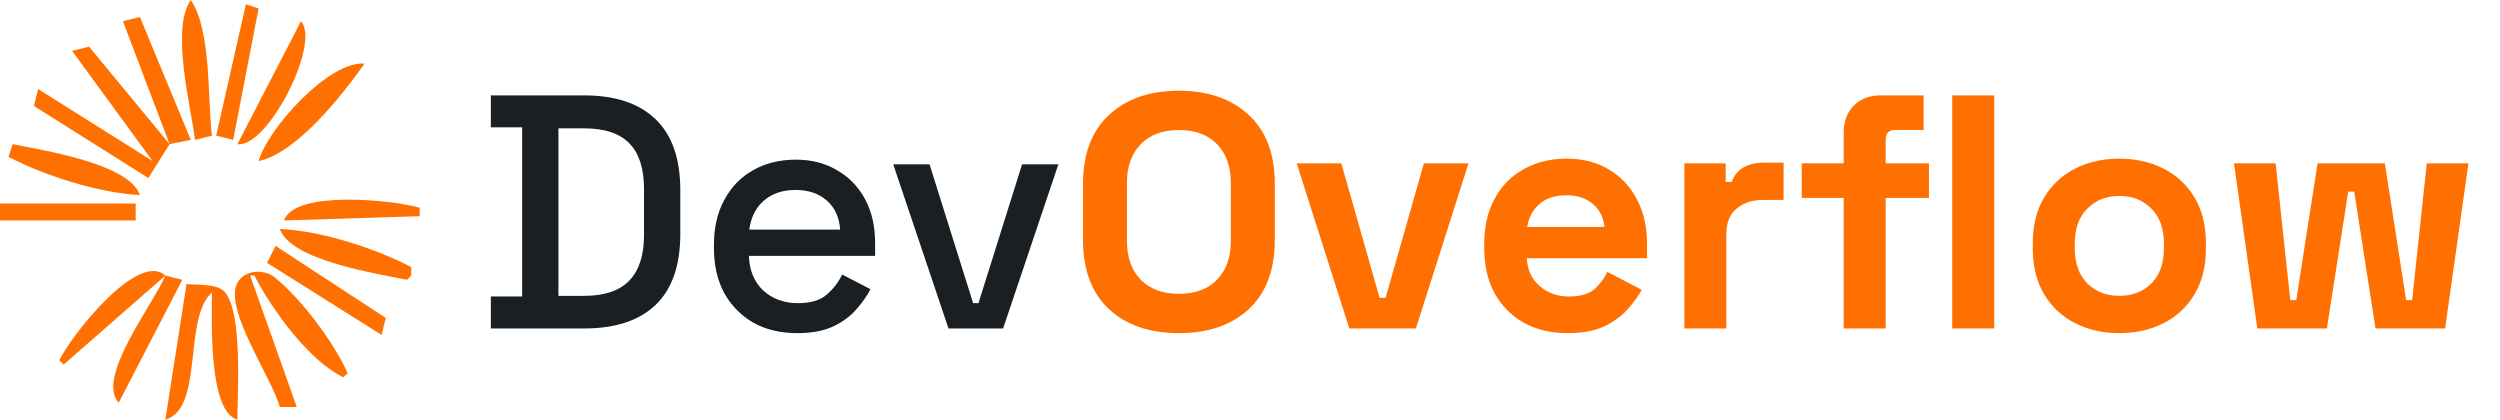
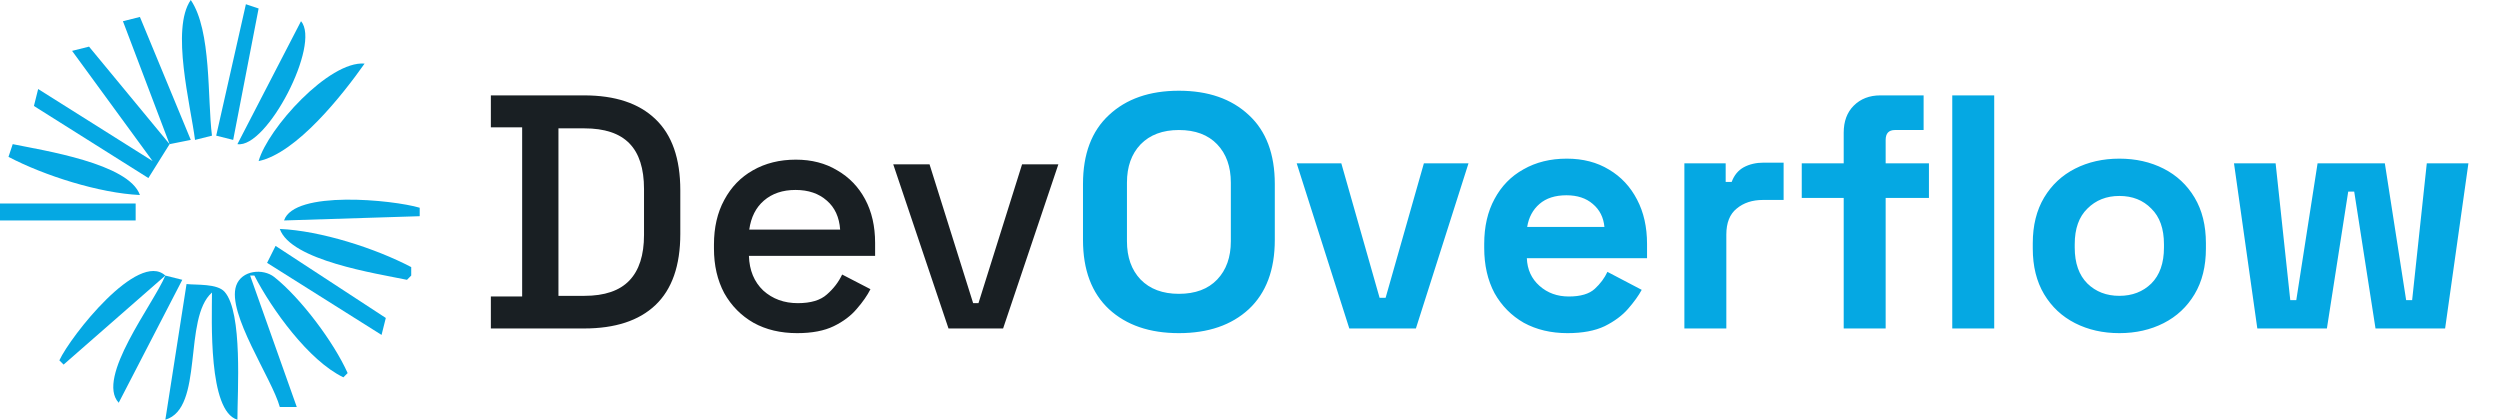
<svg xmlns="http://www.w3.org/2000/svg" width="137" height="23" viewBox="0 0 137 23" fill="none">
-   <path d="M10.454 0C9.351 1.583 10.447 5.769 10.687 7.667L11.616 7.434C11.358 5.389 11.6 1.676 10.454 0Z" fill="#FF7000" />
-   <path d="M13.475 0.232L11.848 7.434L12.778 7.667L14.172 0.465L13.475 0.232Z" fill="#FF7000" />
-   <path d="M6.737 1.162L9.293 7.899L4.879 2.555L3.95 2.788L8.364 8.828L2.091 4.879L1.859 5.808L8.131 9.757L9.293 7.899L10.455 7.667L7.667 0.929L6.737 1.162Z" fill="#FF7000" />
-   <path d="M16.495 1.162L13.01 7.899C14.631 8.144 17.593 2.416 16.495 1.162Z" fill="#FF7000" />
-   <path d="M14.172 8.828C16.262 8.388 18.783 5.184 19.98 3.485C18.03 3.321 14.672 7.044 14.172 8.828Z" fill="#FF7000" />
-   <path d="M0.697 7.899L0.465 8.596C2.429 9.627 5.448 10.585 7.667 10.687C7.065 8.957 2.38 8.247 0.697 7.899Z" fill="#FF7000" />
-   <path d="M0 11.152V12.081H7.434V11.152H0Z" fill="#FF7000" />
-   <path d="M15.566 12.081L23 11.848V11.384C21.525 10.948 16.12 10.409 15.566 12.081Z" fill="#FF7000" />
-   <path d="M15.333 12.546C15.936 14.278 20.622 14.986 22.303 15.334L22.535 15.101V14.637C20.558 13.599 17.567 12.643 15.333 12.546Z" fill="#FF7000" />
-   <path d="M15.101 13.475L14.636 14.404L20.909 18.354L21.142 17.424L15.101 13.475Z" fill="#FF7000" />
-   <path d="M3.253 19.747L3.485 19.98L9.061 15.101C7.564 13.725 3.877 18.41 3.253 19.747Z" fill="#FF7000" />
-   <path d="M15.333 22.303H16.263L13.707 15.101H13.94C14.892 16.948 16.925 19.775 18.818 20.677L19.051 20.445C18.299 18.759 16.49 16.343 15.034 15.185C14.413 14.691 13.238 14.803 12.942 15.656C12.418 17.172 14.904 20.735 15.333 22.303Z" fill="#FF7000" />
-   <path d="M9.061 15.101C8.411 16.66 5.234 20.699 6.505 22.071L9.99 15.333L9.061 15.101Z" fill="#FF7000" />
-   <path d="M10.222 15.566L9.061 23C11.195 22.376 10.012 17.44 11.616 16.03C11.616 17.517 11.401 22.529 13.01 23C13.009 21.505 13.312 17.119 12.307 15.99C11.899 15.533 10.788 15.627 10.222 15.566Z" fill="#FF7000" />
+   <path d="M10.454 0C9.351 1.583 10.447 5.769 10.687 7.667L11.616 7.434C11.358 5.389 11.6 1.676 10.454 0Z" fill="#05a8e3" />
+   <path d="M13.475 0.232L11.848 7.434L12.778 7.667L14.172 0.465L13.475 0.232Z" fill="#05a8e3" />
+   <path d="M6.737 1.162L9.293 7.899L4.879 2.555L3.95 2.788L8.364 8.828L2.091 4.879L1.859 5.808L8.131 9.757L9.293 7.899L10.455 7.667L7.667 0.929L6.737 1.162Z" fill="#05a8e3" />
+   <path d="M16.495 1.162L13.01 7.899C14.631 8.144 17.593 2.416 16.495 1.162Z" fill="#05a8e3" />
+   <path d="M14.172 8.828C16.262 8.388 18.783 5.184 19.98 3.485C18.03 3.321 14.672 7.044 14.172 8.828Z" fill="#05a8e3" />
+   <path d="M0.697 7.899L0.465 8.596C2.429 9.627 5.448 10.585 7.667 10.687C7.065 8.957 2.38 8.247 0.697 7.899Z" fill="#05a8e3" />
+   <path d="M0 11.152V12.081H7.434V11.152H0Z" fill="#05a8e3" />
+   <path d="M15.566 12.081L23 11.848V11.384C21.525 10.948 16.12 10.409 15.566 12.081Z" fill="#05a8e3" />
+   <path d="M15.333 12.546C15.936 14.278 20.622 14.986 22.303 15.334L22.535 15.101V14.637C20.558 13.599 17.567 12.643 15.333 12.546Z" fill="#05a8e3" />
+   <path d="M15.101 13.475L14.636 14.404L20.909 18.354L21.142 17.424L15.101 13.475Z" fill="#05a8e3" />
+   <path d="M3.253 19.747L3.485 19.98L9.061 15.101C7.564 13.725 3.877 18.41 3.253 19.747Z" fill="#05a8e3" />
+   <path d="M15.333 22.303H16.263L13.707 15.101H13.94C14.892 16.948 16.925 19.775 18.818 20.677L19.051 20.445C18.299 18.759 16.49 16.343 15.034 15.185C14.413 14.691 13.238 14.803 12.942 15.656C12.418 17.172 14.904 20.735 15.333 22.303Z" fill="#05a8e3" />
+   <path d="M9.061 15.101C8.411 16.66 5.234 20.699 6.505 22.071L9.99 15.333L9.061 15.101Z" fill="#05a8e3" />
+   <path d="M10.222 15.566L9.061 23C11.195 22.376 10.012 17.44 11.616 16.03C11.616 17.517 11.401 22.529 13.01 23C13.009 21.505 13.312 17.119 12.307 15.99C11.899 15.533 10.788 15.627 10.222 15.566Z" fill="#05a8e3" />
  <path d="M26.899 18V16.248H28.614V6.979H26.899V5.227H32.008C33.711 5.227 35.012 5.659 35.913 6.523C36.825 7.387 37.281 8.688 37.281 10.428V12.818C37.281 14.557 36.825 15.859 35.913 16.723C35.012 17.574 33.711 18 32.008 18H26.899ZM30.603 16.212H32.026C33.133 16.212 33.954 15.932 34.489 15.373C35.025 14.813 35.292 13.98 35.292 12.873V10.355C35.292 9.236 35.025 8.402 34.489 7.855C33.954 7.307 33.133 7.034 32.026 7.034H30.603V16.212ZM43.686 18.256C42.774 18.256 41.977 18.067 41.296 17.69C40.615 17.3 40.08 16.759 39.69 16.066C39.313 15.36 39.125 14.545 39.125 13.621V13.402C39.125 12.465 39.313 11.65 39.69 10.957C40.068 10.251 40.59 9.71 41.26 9.333C41.941 8.944 42.725 8.749 43.613 8.749C44.477 8.749 45.231 8.944 45.876 9.333C46.533 9.71 47.044 10.239 47.409 10.92C47.774 11.601 47.956 12.398 47.956 13.311V14.022H41.041C41.065 14.813 41.327 15.445 41.825 15.92C42.336 16.382 42.969 16.613 43.723 16.613C44.428 16.613 44.958 16.455 45.31 16.139C45.675 15.823 45.955 15.458 46.15 15.044L47.701 15.847C47.53 16.188 47.281 16.546 46.953 16.923C46.636 17.3 46.217 17.617 45.694 17.872C45.17 18.128 44.501 18.256 43.686 18.256ZM41.059 12.581H46.04C45.992 11.899 45.748 11.37 45.31 10.993C44.872 10.604 44.301 10.409 43.595 10.409C42.89 10.409 42.312 10.604 41.862 10.993C41.424 11.37 41.156 11.899 41.059 12.581ZM51.978 18L48.949 9.004H50.938L53.328 16.613H53.62L56.01 9.004H57.999L54.97 18H51.978Z" fill="#191F23" />
-   <path d="M64.603 18.256C62.998 18.256 61.721 17.817 60.772 16.942C59.823 16.054 59.348 14.789 59.348 13.146V10.081C59.348 8.439 59.823 7.18 60.772 6.304C61.721 5.416 62.998 4.972 64.603 4.972C66.209 4.972 67.487 5.416 68.435 6.304C69.384 7.18 69.859 8.439 69.859 10.081V13.146C69.859 14.789 69.384 16.054 68.435 16.942C67.487 17.817 66.209 18.256 64.603 18.256ZM64.603 16.102C65.504 16.102 66.203 15.841 66.702 15.318C67.201 14.795 67.45 14.095 67.45 13.219V10.008C67.45 9.132 67.201 8.433 66.702 7.91C66.203 7.387 65.504 7.125 64.603 7.125C63.715 7.125 63.016 7.387 62.505 7.91C62.006 8.433 61.757 9.132 61.757 10.008V13.219C61.757 14.095 62.006 14.795 62.505 15.318C63.016 15.841 63.715 16.102 64.603 16.102ZM73.942 18L71.059 8.95H73.504L75.602 16.321H75.931L78.029 8.95H80.474L77.591 18H73.942ZM85.897 18.256C84.997 18.256 84.2 18.067 83.507 17.69C82.826 17.3 82.29 16.759 81.901 16.066C81.524 15.36 81.335 14.533 81.335 13.584V13.365C81.335 12.416 81.524 11.595 81.901 10.902C82.278 10.197 82.807 9.655 83.489 9.278C84.17 8.889 84.96 8.694 85.861 8.694C86.749 8.694 87.521 8.895 88.178 9.296C88.835 9.686 89.346 10.233 89.711 10.938C90.076 11.632 90.258 12.441 90.258 13.365V14.15H83.671C83.695 14.77 83.926 15.275 84.364 15.664C84.802 16.054 85.338 16.248 85.97 16.248C86.615 16.248 87.089 16.108 87.393 15.829C87.697 15.549 87.928 15.239 88.087 14.898L89.966 15.883C89.796 16.2 89.546 16.546 89.218 16.923C88.902 17.288 88.476 17.605 87.941 17.872C87.406 18.128 86.724 18.256 85.897 18.256ZM83.689 12.435H87.922C87.874 11.912 87.661 11.492 87.284 11.176C86.919 10.86 86.438 10.701 85.842 10.701C85.222 10.701 84.729 10.86 84.364 11.176C83.999 11.492 83.774 11.912 83.689 12.435ZM92.304 18V8.95H94.567V9.971H94.895C95.029 9.607 95.248 9.339 95.552 9.169C95.868 8.998 96.234 8.913 96.647 8.913H97.742V10.957H96.611C96.027 10.957 95.546 11.115 95.169 11.431C94.792 11.735 94.603 12.21 94.603 12.854V18H92.304ZM101.035 18V10.847H98.736V8.95H101.035V7.271C101.035 6.651 101.218 6.158 101.582 5.793C101.96 5.416 102.446 5.227 103.042 5.227H105.414V7.125H103.845C103.504 7.125 103.334 7.307 103.334 7.672V8.95H105.706V10.847H103.334V18H101.035ZM106.984 18V5.227H109.283V18H106.984ZM116.14 18.256C115.24 18.256 114.431 18.073 113.713 17.708C112.996 17.343 112.43 16.814 112.016 16.121C111.603 15.427 111.396 14.594 111.396 13.621V13.329C111.396 12.356 111.603 11.522 112.016 10.829C112.43 10.136 112.996 9.607 113.713 9.242C114.431 8.877 115.24 8.694 116.14 8.694C117.04 8.694 117.849 8.877 118.567 9.242C119.285 9.607 119.85 10.136 120.264 10.829C120.678 11.522 120.884 12.356 120.884 13.329V13.621C120.884 14.594 120.678 15.427 120.264 16.121C119.85 16.814 119.285 17.343 118.567 17.708C117.849 18.073 117.04 18.256 116.14 18.256ZM116.14 16.212C116.846 16.212 117.43 15.987 117.892 15.537C118.354 15.075 118.585 14.418 118.585 13.566V13.384C118.585 12.532 118.354 11.881 117.892 11.431C117.442 10.969 116.858 10.738 116.14 10.738C115.435 10.738 114.851 10.969 114.389 11.431C113.926 11.881 113.695 12.532 113.695 13.384V13.566C113.695 14.418 113.926 15.075 114.389 15.537C114.851 15.987 115.435 16.212 116.14 16.212ZM123.701 18L122.423 8.95H124.704L125.507 16.449H125.836L127.003 8.95H130.689L131.857 16.449H132.185L132.988 8.95H135.269L133.992 18H130.178L129.011 10.501H128.682L127.514 18H123.701Z" fill="#FF7000" />
+   <path d="M64.603 18.256C62.998 18.256 61.721 17.817 60.772 16.942C59.823 16.054 59.348 14.789 59.348 13.146V10.081C59.348 8.439 59.823 7.18 60.772 6.304C61.721 5.416 62.998 4.972 64.603 4.972C66.209 4.972 67.487 5.416 68.435 6.304C69.384 7.18 69.859 8.439 69.859 10.081V13.146C69.859 14.789 69.384 16.054 68.435 16.942C67.487 17.817 66.209 18.256 64.603 18.256ZM64.603 16.102C65.504 16.102 66.203 15.841 66.702 15.318C67.201 14.795 67.45 14.095 67.45 13.219V10.008C67.45 9.132 67.201 8.433 66.702 7.91C66.203 7.387 65.504 7.125 64.603 7.125C63.715 7.125 63.016 7.387 62.505 7.91C62.006 8.433 61.757 9.132 61.757 10.008V13.219C61.757 14.095 62.006 14.795 62.505 15.318C63.016 15.841 63.715 16.102 64.603 16.102ZM73.942 18L71.059 8.95H73.504L75.602 16.321H75.931L78.029 8.95H80.474L77.591 18H73.942ZM85.897 18.256C84.997 18.256 84.2 18.067 83.507 17.69C82.826 17.3 82.29 16.759 81.901 16.066C81.524 15.36 81.335 14.533 81.335 13.584V13.365C81.335 12.416 81.524 11.595 81.901 10.902C82.278 10.197 82.807 9.655 83.489 9.278C84.17 8.889 84.96 8.694 85.861 8.694C86.749 8.694 87.521 8.895 88.178 9.296C88.835 9.686 89.346 10.233 89.711 10.938C90.076 11.632 90.258 12.441 90.258 13.365V14.15H83.671C83.695 14.77 83.926 15.275 84.364 15.664C84.802 16.054 85.338 16.248 85.97 16.248C86.615 16.248 87.089 16.108 87.393 15.829C87.697 15.549 87.928 15.239 88.087 14.898L89.966 15.883C89.796 16.2 89.546 16.546 89.218 16.923C88.902 17.288 88.476 17.605 87.941 17.872C87.406 18.128 86.724 18.256 85.897 18.256ZM83.689 12.435H87.922C87.874 11.912 87.661 11.492 87.284 11.176C86.919 10.86 86.438 10.701 85.842 10.701C85.222 10.701 84.729 10.86 84.364 11.176C83.999 11.492 83.774 11.912 83.689 12.435ZM92.304 18V8.95H94.567V9.971H94.895C95.029 9.607 95.248 9.339 95.552 9.169C95.868 8.998 96.234 8.913 96.647 8.913H97.742V10.957H96.611C96.027 10.957 95.546 11.115 95.169 11.431C94.792 11.735 94.603 12.21 94.603 12.854V18H92.304ZM101.035 18V10.847H98.736V8.95H101.035V7.271C101.035 6.651 101.218 6.158 101.582 5.793C101.96 5.416 102.446 5.227 103.042 5.227H105.414V7.125H103.845C103.504 7.125 103.334 7.307 103.334 7.672V8.95H105.706V10.847H103.334V18H101.035ZM106.984 18V5.227H109.283V18H106.984ZM116.14 18.256C115.24 18.256 114.431 18.073 113.713 17.708C112.996 17.343 112.43 16.814 112.016 16.121C111.603 15.427 111.396 14.594 111.396 13.621V13.329C111.396 12.356 111.603 11.522 112.016 10.829C112.43 10.136 112.996 9.607 113.713 9.242C114.431 8.877 115.24 8.694 116.14 8.694C117.04 8.694 117.849 8.877 118.567 9.242C119.285 9.607 119.85 10.136 120.264 10.829C120.678 11.522 120.884 12.356 120.884 13.329V13.621C120.884 14.594 120.678 15.427 120.264 16.121C119.85 16.814 119.285 17.343 118.567 17.708C117.849 18.073 117.04 18.256 116.14 18.256ZM116.14 16.212C116.846 16.212 117.43 15.987 117.892 15.537C118.354 15.075 118.585 14.418 118.585 13.566V13.384C118.585 12.532 118.354 11.881 117.892 11.431C117.442 10.969 116.858 10.738 116.14 10.738C115.435 10.738 114.851 10.969 114.389 11.431C113.926 11.881 113.695 12.532 113.695 13.384V13.566C113.695 14.418 113.926 15.075 114.389 15.537C114.851 15.987 115.435 16.212 116.14 16.212ZM123.701 18L122.423 8.95H124.704L125.507 16.449H125.836L127.003 8.95H130.689L131.857 16.449H132.185L132.988 8.95H135.269L133.992 18H130.178L129.011 10.501H128.682L127.514 18H123.701Z" fill="#05a8e3" />
</svg>
